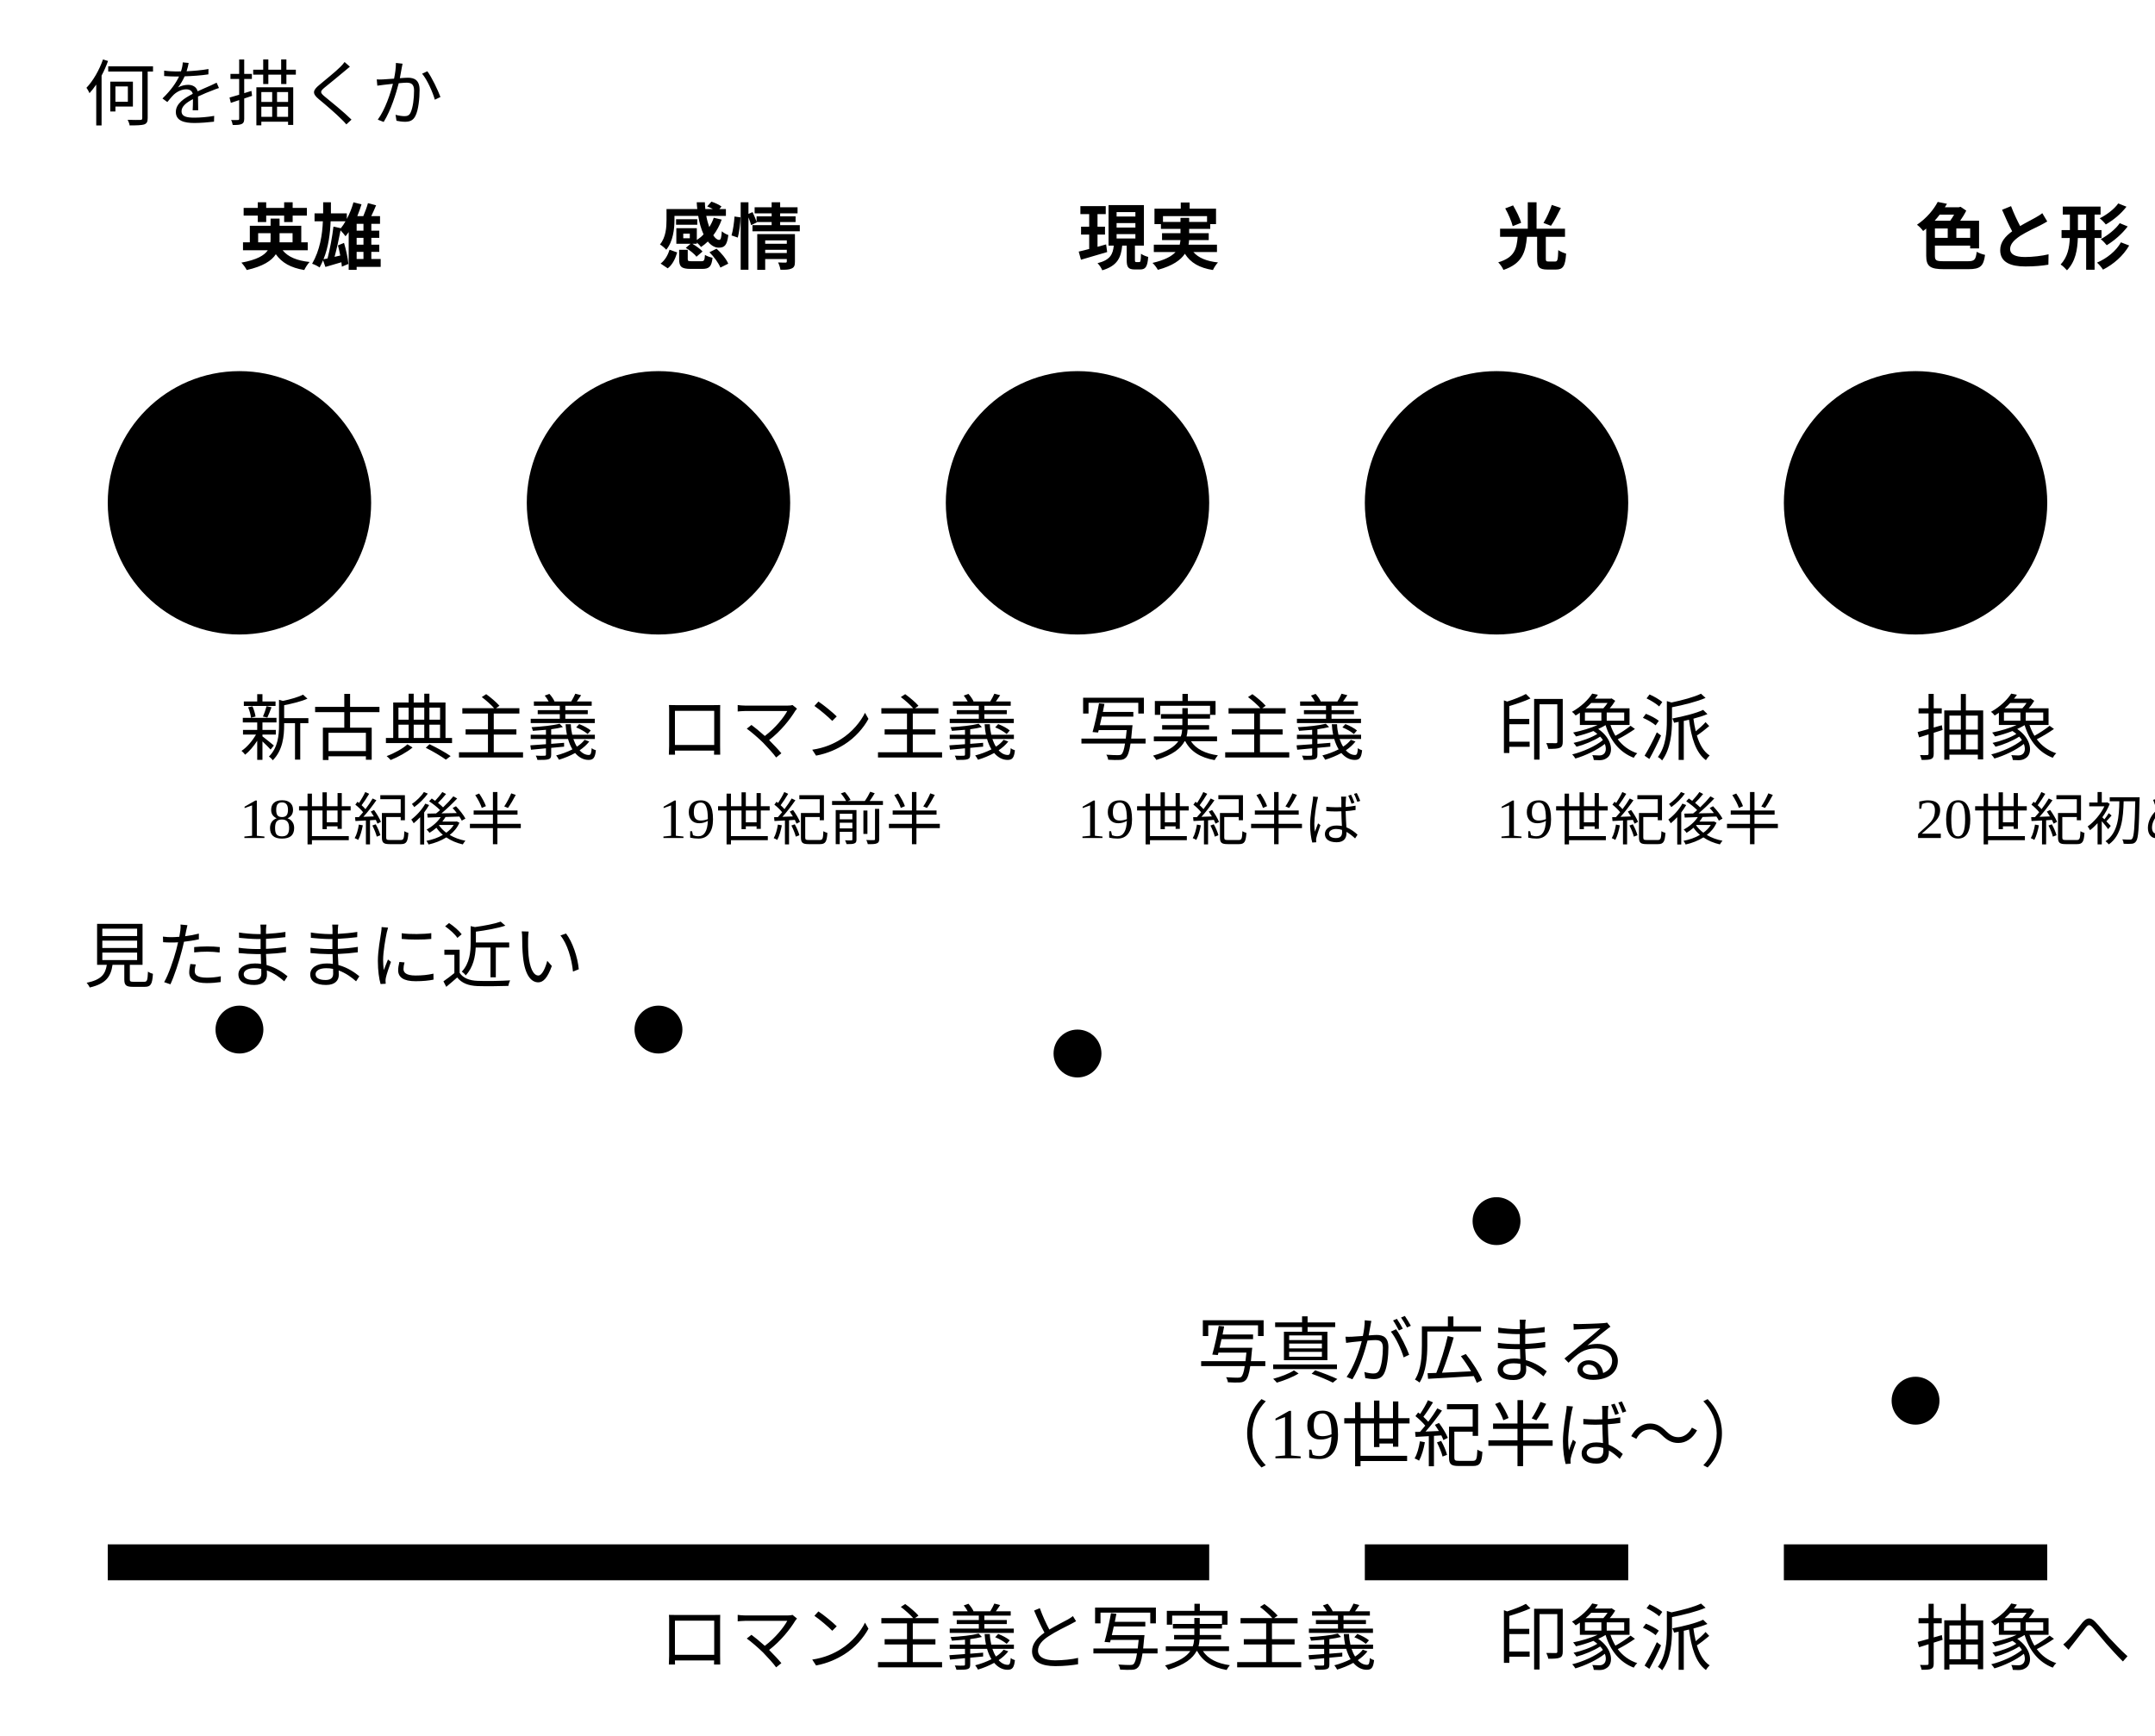
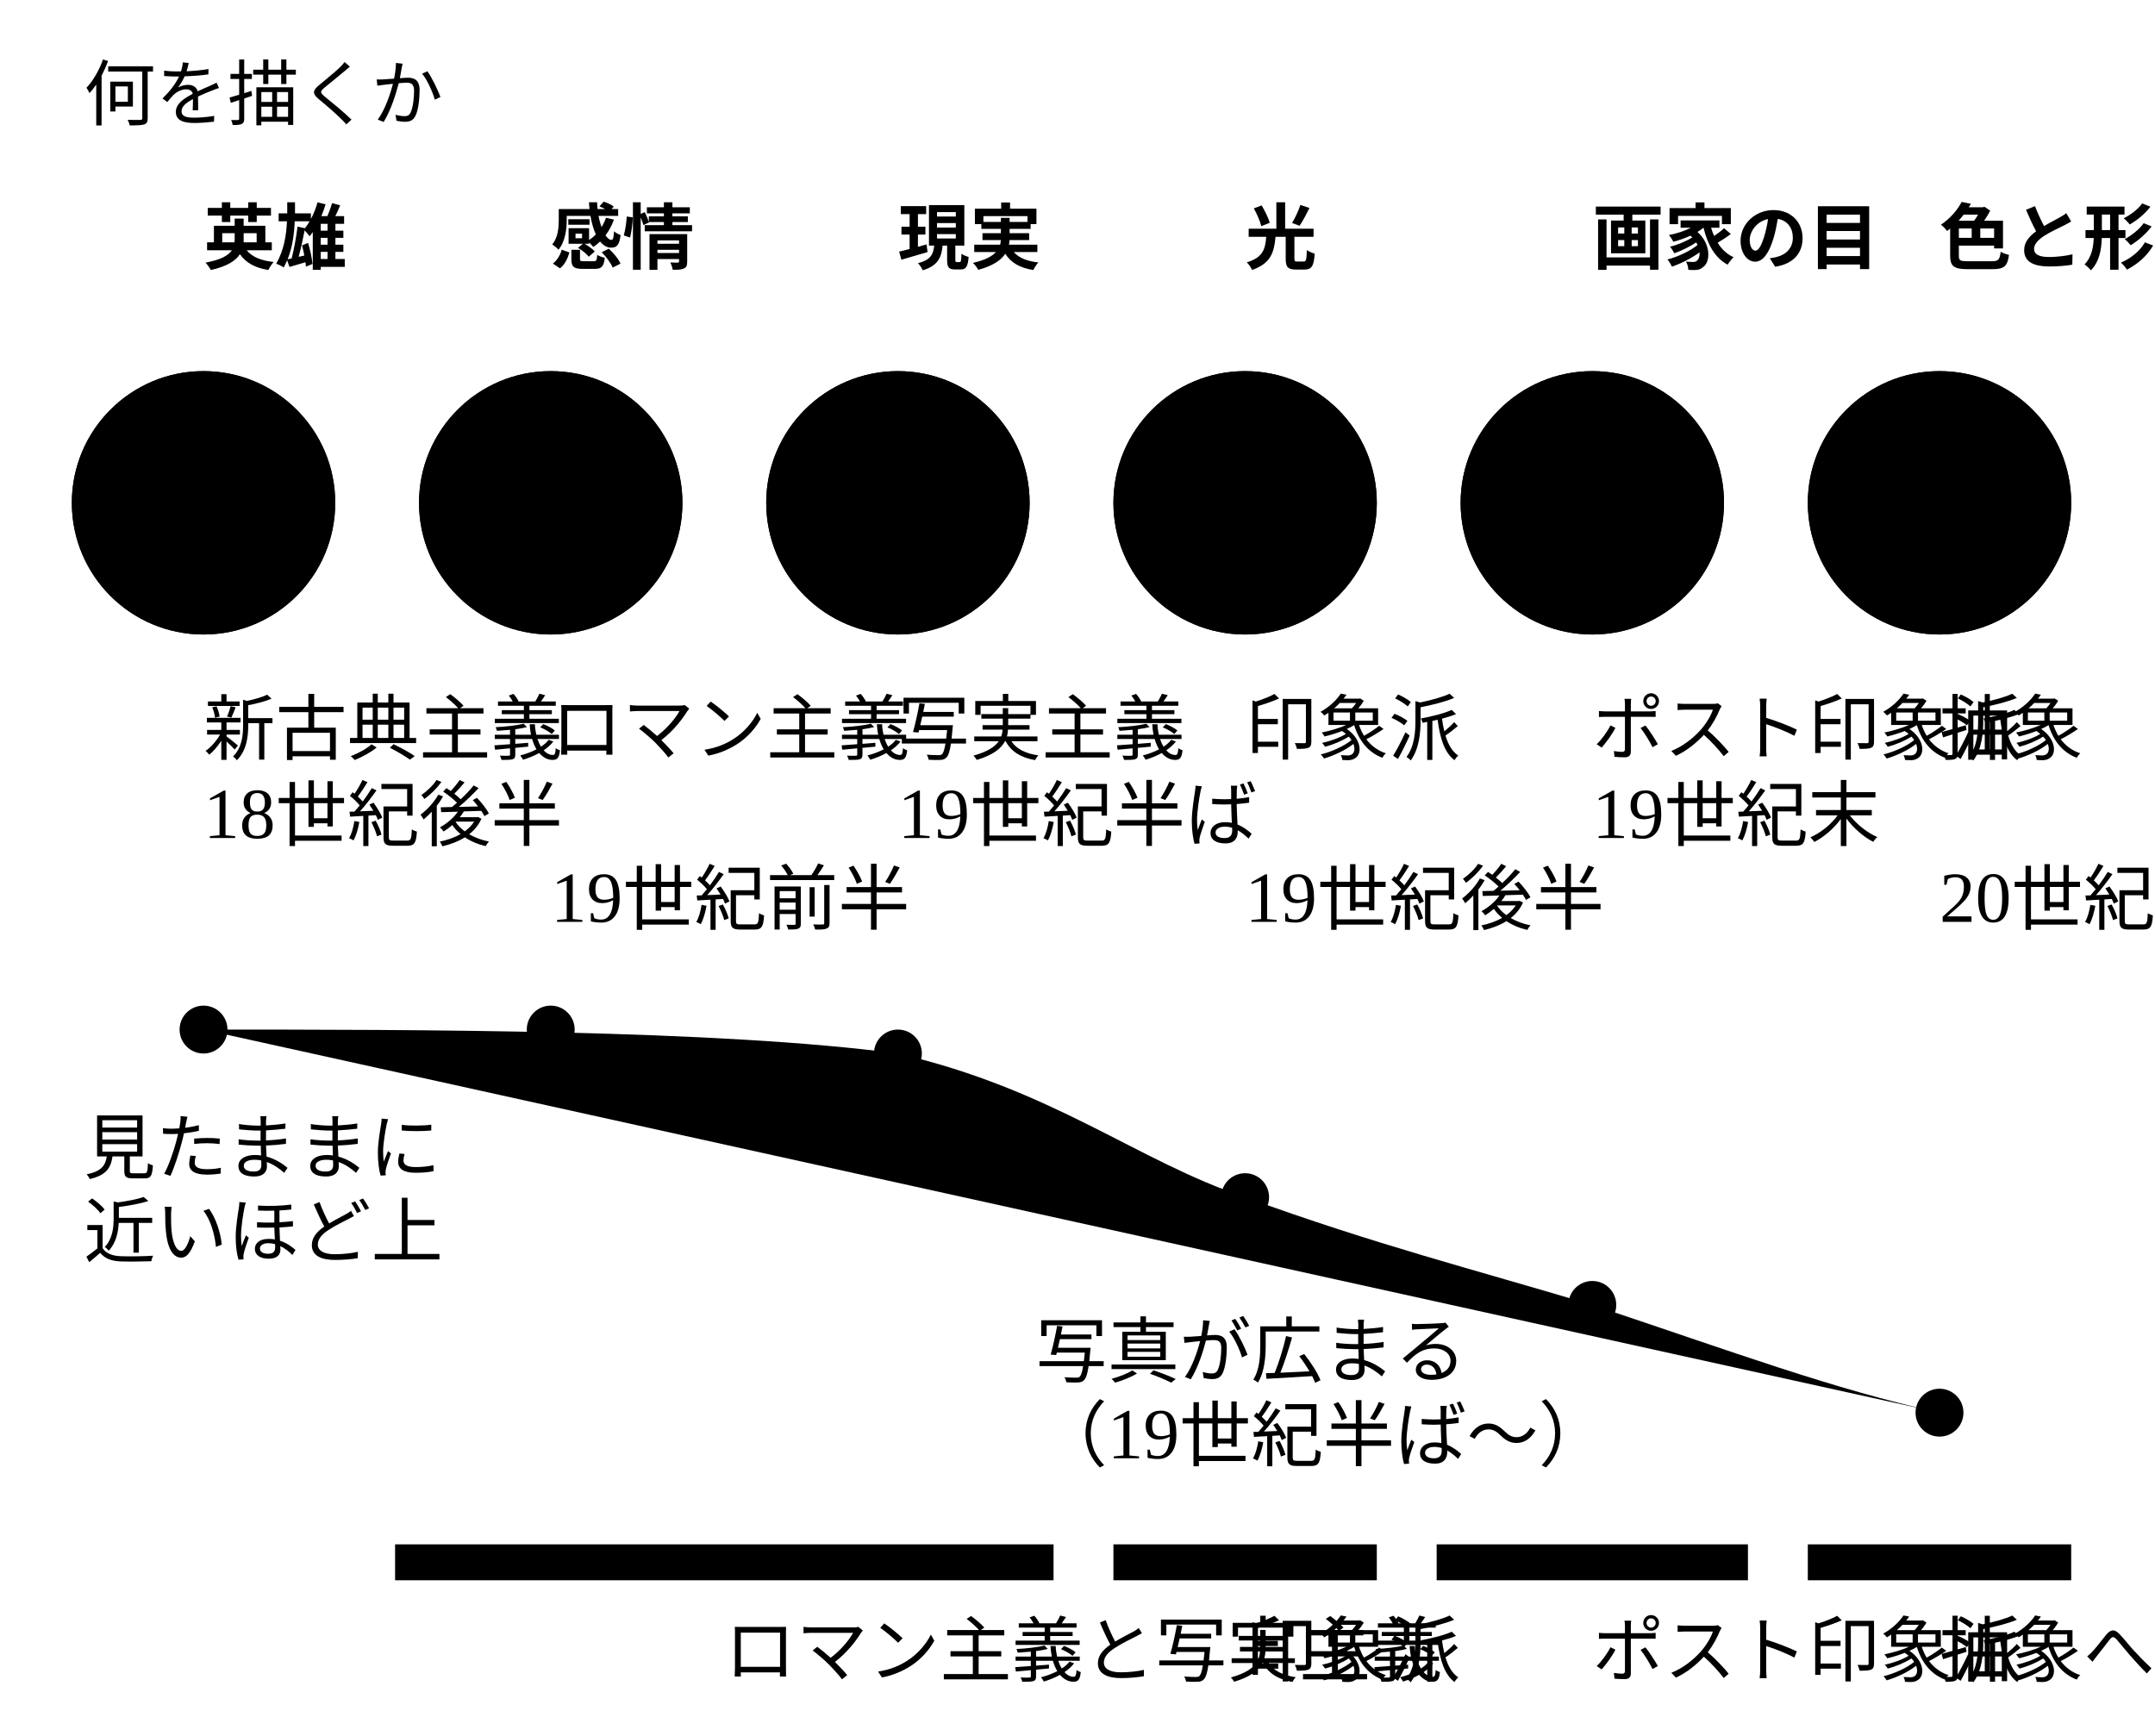
<svg xmlns="http://www.w3.org/2000/svg" viewBox="0 0 360 290">
  <text x="14" y="20" class="t-xs soft">何を描くか</text>
  <g class="t-s mid ink" font-weight="700">
-     <text x="40" y="44">英雄</text>
-     <text x="110" y="44">感情</text>
-     <text x="180" y="44">現実</text>
-     <text x="250" y="44" class="fl">光</text>
-     <text x="320" y="44" class="fl">色と形</text>
+     <text x="34" y="44">英雄</text>
+     <text x="92" y="44">感情</text>
+     <text x="150" y="44">現実</text>
+     <text x="208" y="44" class="fl">光</text>
+     <text x="266" y="44" class="fl">画家の目</text>
+     <text x="324" y="44" class="fl">色と形</text>
  </g>
  <g class="st-soft" stroke-width="1.5">
-     <path d="M60 40 H88" marker-end="url(#a-soft)" />
-     <path d="M130 40 H158" marker-end="url(#a-soft)" />
-     <path d="M200 40 H232" marker-end="url(#a-soft)" />
-     <path d="M266 40 H290" marker-end="url(#a-soft)" />
+     <path d="M49 40 H75" marker-end="url(#a-soft)" />
+     <path d="M107 40 H133" marker-end="url(#a-soft)" />
+     <path d="M165 40 H197" marker-end="url(#a-soft)" />
+     <path d="M217 40 H237" marker-end="url(#a-soft)" />
+     <path d="M293 40 H301" marker-end="url(#a-soft)" />
  </g>
  <g class="paper">
-     <circle cx="40" cy="84" r="22" />
-     <circle cx="110" cy="84" r="22" />
-     <circle cx="180" cy="84" r="22" />
-     <circle cx="250" cy="84" r="22" />
-     <circle cx="320" cy="84" r="22" />
+     <circle cx="34" cy="84" r="22" />
+     <circle cx="92" cy="84" r="22" />
+     <circle cx="150" cy="84" r="22" />
+     <circle cx="208" cy="84" r="22" />
+     <circle cx="266" cy="84" r="22" />
+     <circle cx="324" cy="84" r="22" />
  </g>
-   <g class="st-soft" stroke-width="1.5" fill="none">
-     <circle cx="40" cy="84" r="22" />
-     <circle cx="110" cy="84" r="22" />
-     <circle cx="180" cy="84" r="22" />
-     <circle cx="250" cy="84" r="22" />
-     <circle cx="320" cy="84" r="22" />
+   <g class="st-soft" stroke-width="1.5">
+     <circle cx="34" cy="84" r="22" />
+     <circle cx="92" cy="84" r="22" />
+     <circle cx="150" cy="84" r="22" />
+     <circle cx="208" cy="84" r="22" />
+     <circle cx="266" cy="84" r="22" />
+     <circle cx="324" cy="84" r="22" />
  </g>
-   <path d="M28 96 V74 M36 96 V74 M44 96 V74 M52 96 V74 M24 72 H56 M24 98 H56" class="st" stroke-width="2" />
-   <path d="M94 98 L110 66 L126 98Z" class="fl" />
-   <path d="M96 70 L124 96" class="st" stroke-width="2" />
-   <path d="M160 92 H200" class="st-soft" stroke-width="2" />
-   <circle cx="180" cy="72" r="4" class="ink" />
-   <path d="M180 77 L176 92 M180 77 L186 90 M178 82 L190 86" class="st" stroke-width="2" />
+   <path d="M22 96 V74 M30 96 V74 M38 96 V74 M46 96 V74 M18 72 H50 M18 98 H50" class="st" stroke-width="2" />
+   <path d="M76 98 L92 66 L108 98Z" class="fl" />
+   <path d="M78 70 L106 96" class="st" stroke-width="2" />
+   <path d="M130 92 H170" class="st-soft" stroke-width="2" />
+   <circle cx="150" cy="72" r="4" class="ink" />
+   <path d="M150 77 L146 92 M150 77 L156 90 M148 82 L160 86" class="st" stroke-width="2" />
  <g class="fl">
-     <circle cx="242" cy="76" r="4" />
-     <circle cx="258" cy="78" r="4" />
-     <circle cx="248" cy="92" r="4" />
+     <circle cx="200" cy="76" r="4" />
+     <circle cx="216" cy="78" r="4" />
+     <circle cx="206" cy="92" r="4" />
  </g>
  <g class="soft">
-     <circle cx="252" cy="70" r="3.5" />
-     <circle cx="262" cy="90" r="3.5" />
-     <circle cx="240" cy="88" r="3.5" />
+     <circle cx="210" cy="70" r="3.5" />
+     <circle cx="220" cy="90" r="3.5" />
+     <circle cx="198" cy="88" r="3.5" />
  </g>
-   <rect x="306" y="70" width="28" height="28" class="st" stroke-width="2" fill="none" />
-   <rect x="306" y="70" width="12" height="14" class="fl" />
-   <path d="M318 70 V98 M306 84 H334" class="st" stroke-width="2" />
+   <path d="M262 84 C262 78 272 78 272 84 C272 92 256 94 254 84 C252 72 276 68 278 84 C280 98 252 100 250 86" class="st-f" stroke-width="2" />
+   <rect x="310" y="70" width="28" height="28" class="st" stroke-width="2" />
+   <rect x="310" y="70" width="12" height="14" class="fl" />
+   <path d="M322 70 V98 M310 84 H338" class="st" stroke-width="2" />
  <g class="t-xs mid ink">
-     <text x="40" y="126">新古典主義</text>
-     <text x="110" y="126">ロマン主義</text>
-     <text x="180" y="126">写実主義</text>
-     <text x="250" y="126">印象派</text>
-     <text x="320" y="126">抽象</text>
+     <text x="34" y="126">新古典主義</text>
+     <text x="92" y="126">ロマン主義</text>
+     <text x="150" y="126">写実主義</text>
+     <text x="208" y="126">印象派</text>
+     <text x="266" y="126">ポスト印象派</text>
+     <text x="324" y="126">抽象</text>
  </g>
-   <g class="mid soft" font-size="9.5">
-     <text x="40" y="140">18世紀後半</text>
-     <text x="110" y="140">19世紀前半</text>
-     <text x="180" y="140">19世紀半ば</text>
-     <text x="250" y="140">19世紀後半</text>
-     <text x="320" y="140">20世紀初め</text>
+   <g class="t-xs mid soft">
+     <text x="34" y="140">18世紀後半</text>
+     <text x="92" y="154">19世紀前半</text>
+     <text x="150" y="140">19世紀半ば</text>
+     <text x="208" y="154">19世紀後半</text>
+     <text x="266" y="140">19世紀末</text>
+     <text x="324" y="154">20世紀初め</text>
  </g>
-   <text x="14" y="164" class="t-xs soft">見たままに近い</text>
-   <path d="M40 172 C80 172 150 172 180 176 C210 182 230 196 250 204 C280 214 300 226 320 234" class="st-f" stroke-width="3" stroke-linecap="round" fill="none" />
+   <text x="14" y="196" class="t-xs soft">見たままに</text>
+   <text x="14" y="210" class="t-xs soft">近いほど上</text>
+   <path d="M34 172 C70 172 120 172 150 176 C176 182 190 194 208 200 C230 208 246 212 266 218 C290 226 306 232 324 236" class="st-f" stroke-width="3" stroke-linecap="round" />
  <g class="fl">
-     <circle cx="40" cy="172" r="4" />
-     <circle cx="110" cy="172" r="4" />
-     <circle cx="180" cy="176" r="4" />
-     <circle cx="250" cy="204" r="4" />
-     <circle cx="320" cy="234" r="4" />
+     <circle cx="34" cy="172" r="4" />
+     <circle cx="92" cy="172" r="4" />
+     <circle cx="150" cy="176" r="4" />
+     <circle cx="208" cy="200" r="4" />
+     <circle cx="266" cy="218" r="4" />
+     <circle cx="324" cy="236" r="4" />
  </g>
-   <path d="M206 160 V246" class="st-soft dash" stroke-width="1.5" />
-   <text x="200" y="230" class="t-xs end soft">写真が広まる</text>
-   <text x="200" y="244" class="t-xs end soft">（19世紀半ば〜）</text>
-   <path d="M18 258 V264 H202 V258 M228 258 V264 H272 V258 M298 258 V264 H342 V258" class="st-f" stroke-width="1.5" />
+   <path d="M179 162 V246" class="st-soft dash" stroke-width="1.5" />
+   <text x="173" y="230" class="t-xs end soft">写真が広まる</text>
+   <text x="173" y="244" class="t-xs end soft">（19世紀半ば〜）</text>
+   <path d="M66 258 V264 H176 V258 M186 258 V264 H230 V258 M240 258 V264 H292 V258 M302 258 V264 H346 V258" class="st-f" stroke-width="1.5" />
  <g class="t-xs mid fl">
-     <text x="110" y="278">ロマン主義と写実主義</text>
-     <text x="250" y="278">印象派</text>
-     <text x="320" y="278">抽象へ</text>
+     <text x="121" y="280">ロマン主義と写実主義</text>
+     <text x="208" y="280">印象派</text>
+     <text x="266" y="280">ポスト印象派</text>
+     <text x="324" y="280">抽象へ</text>
  </g>
</svg>
